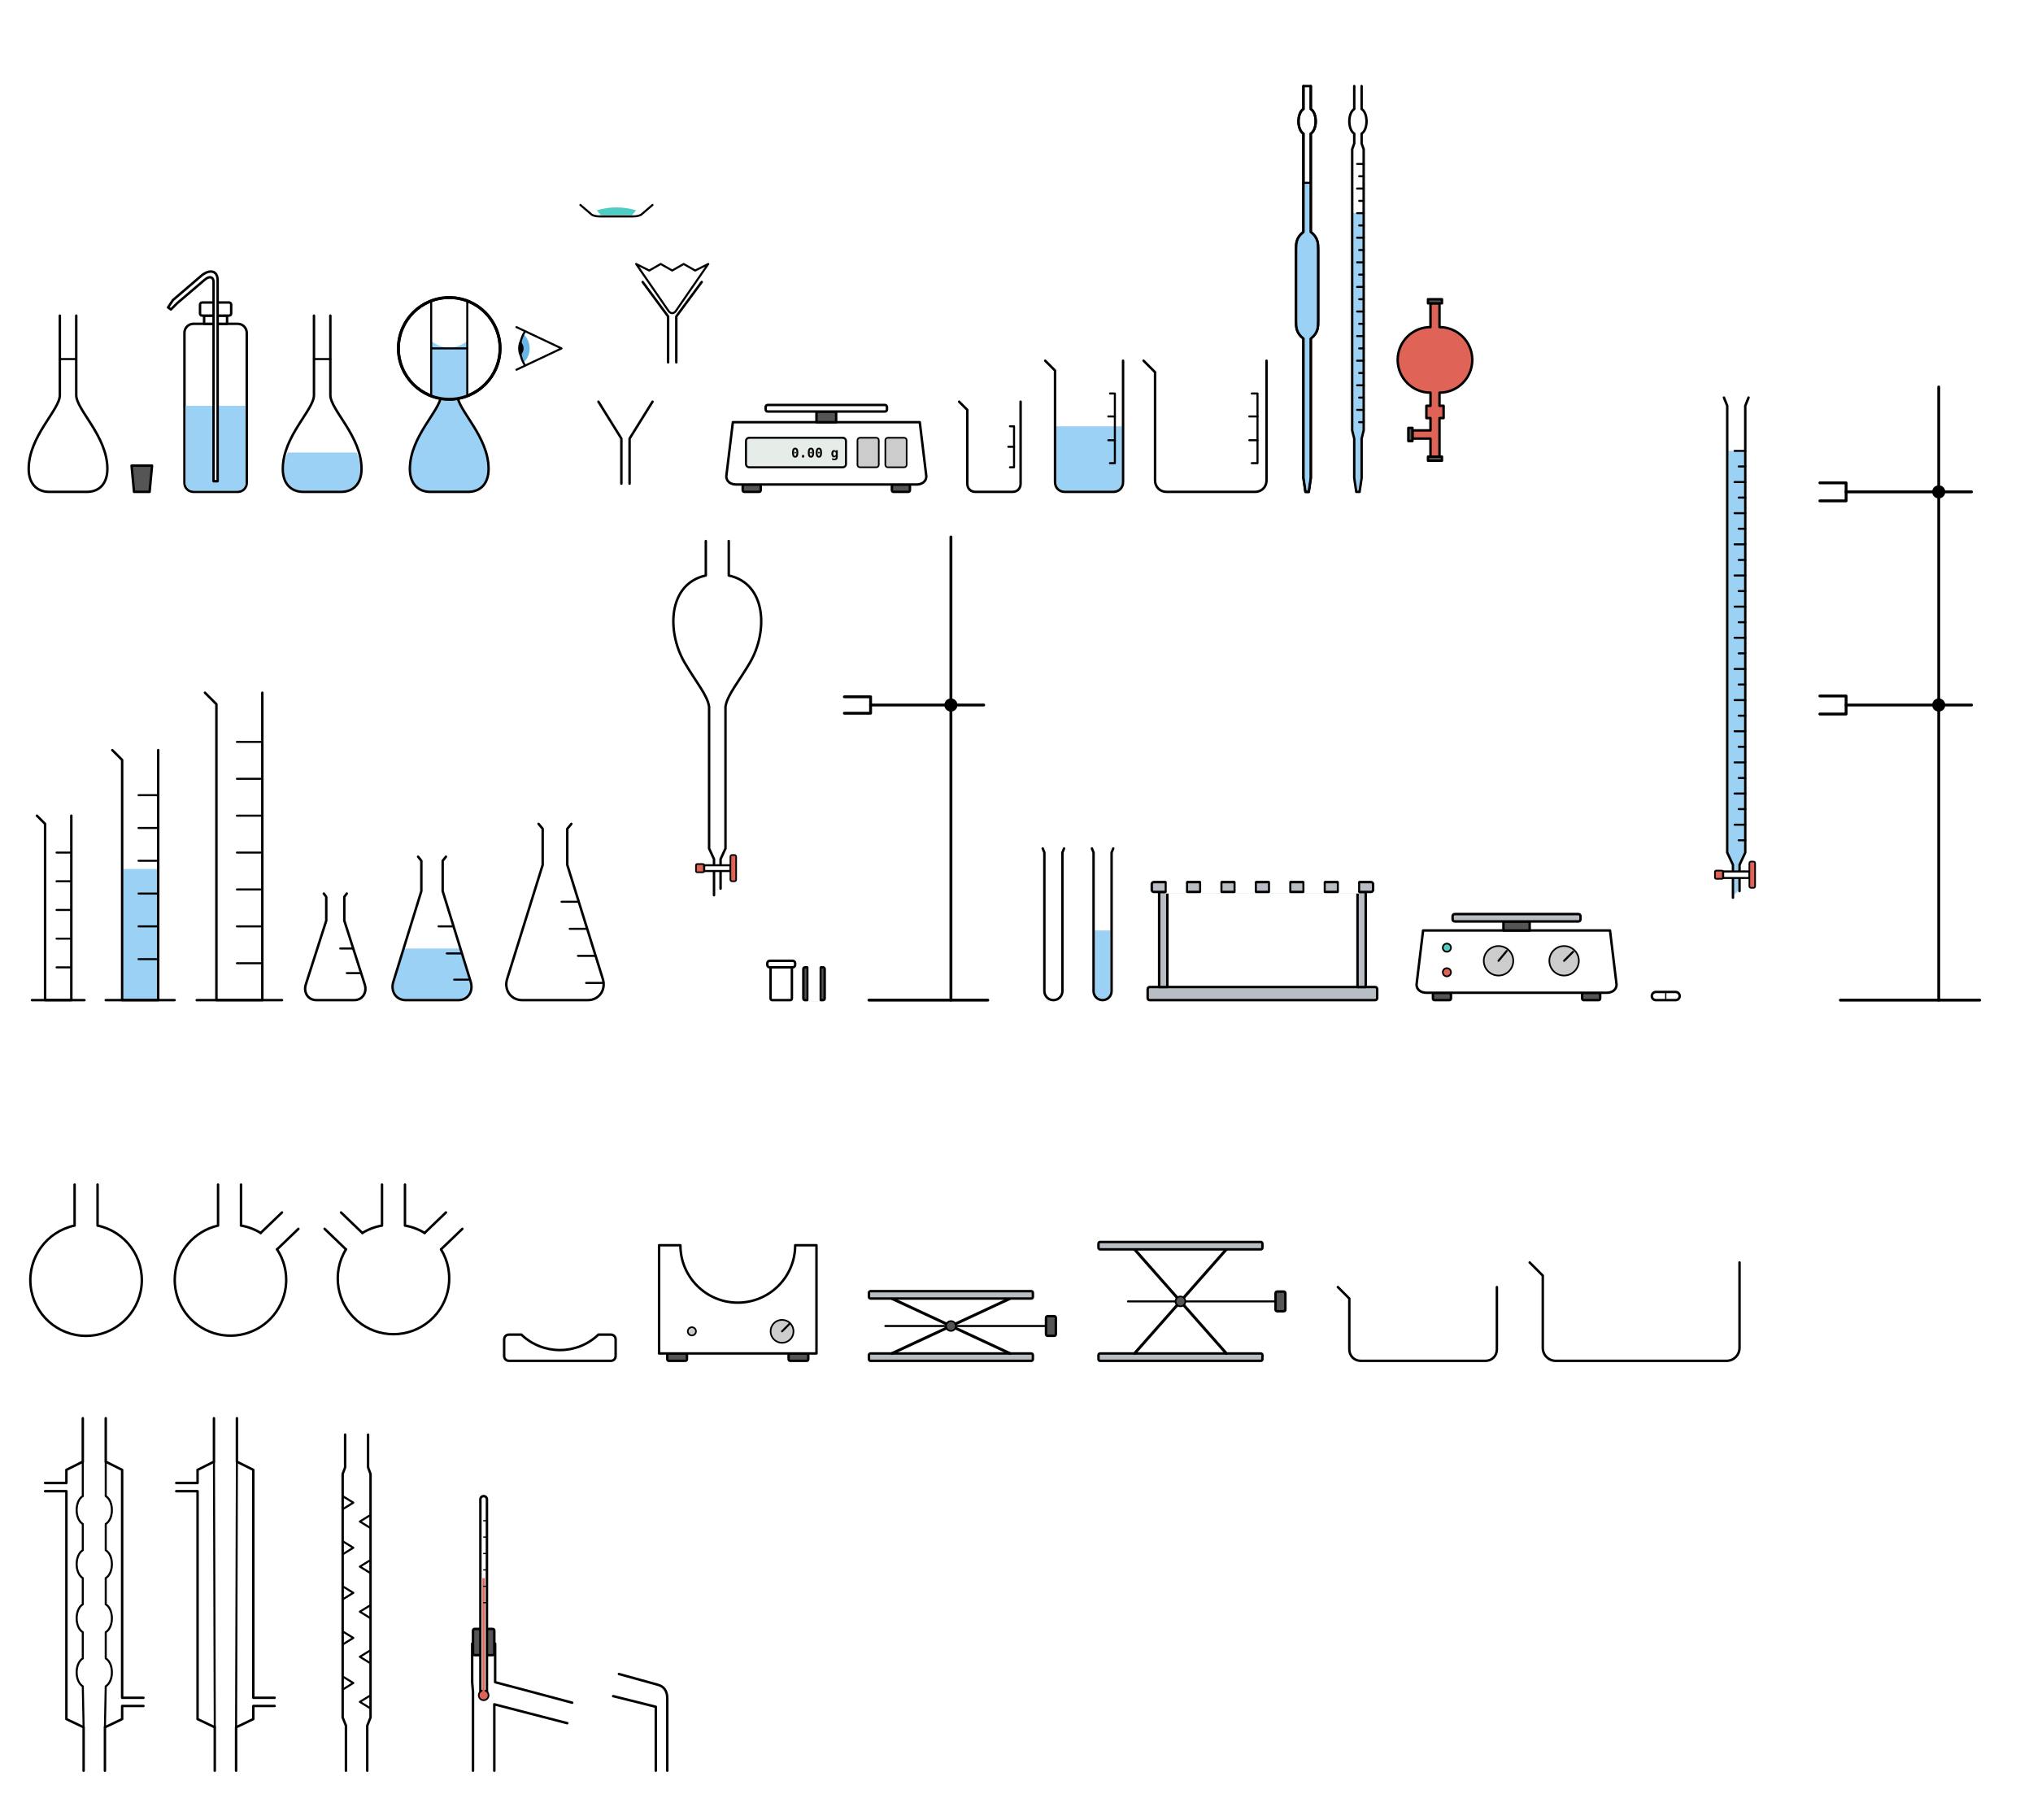
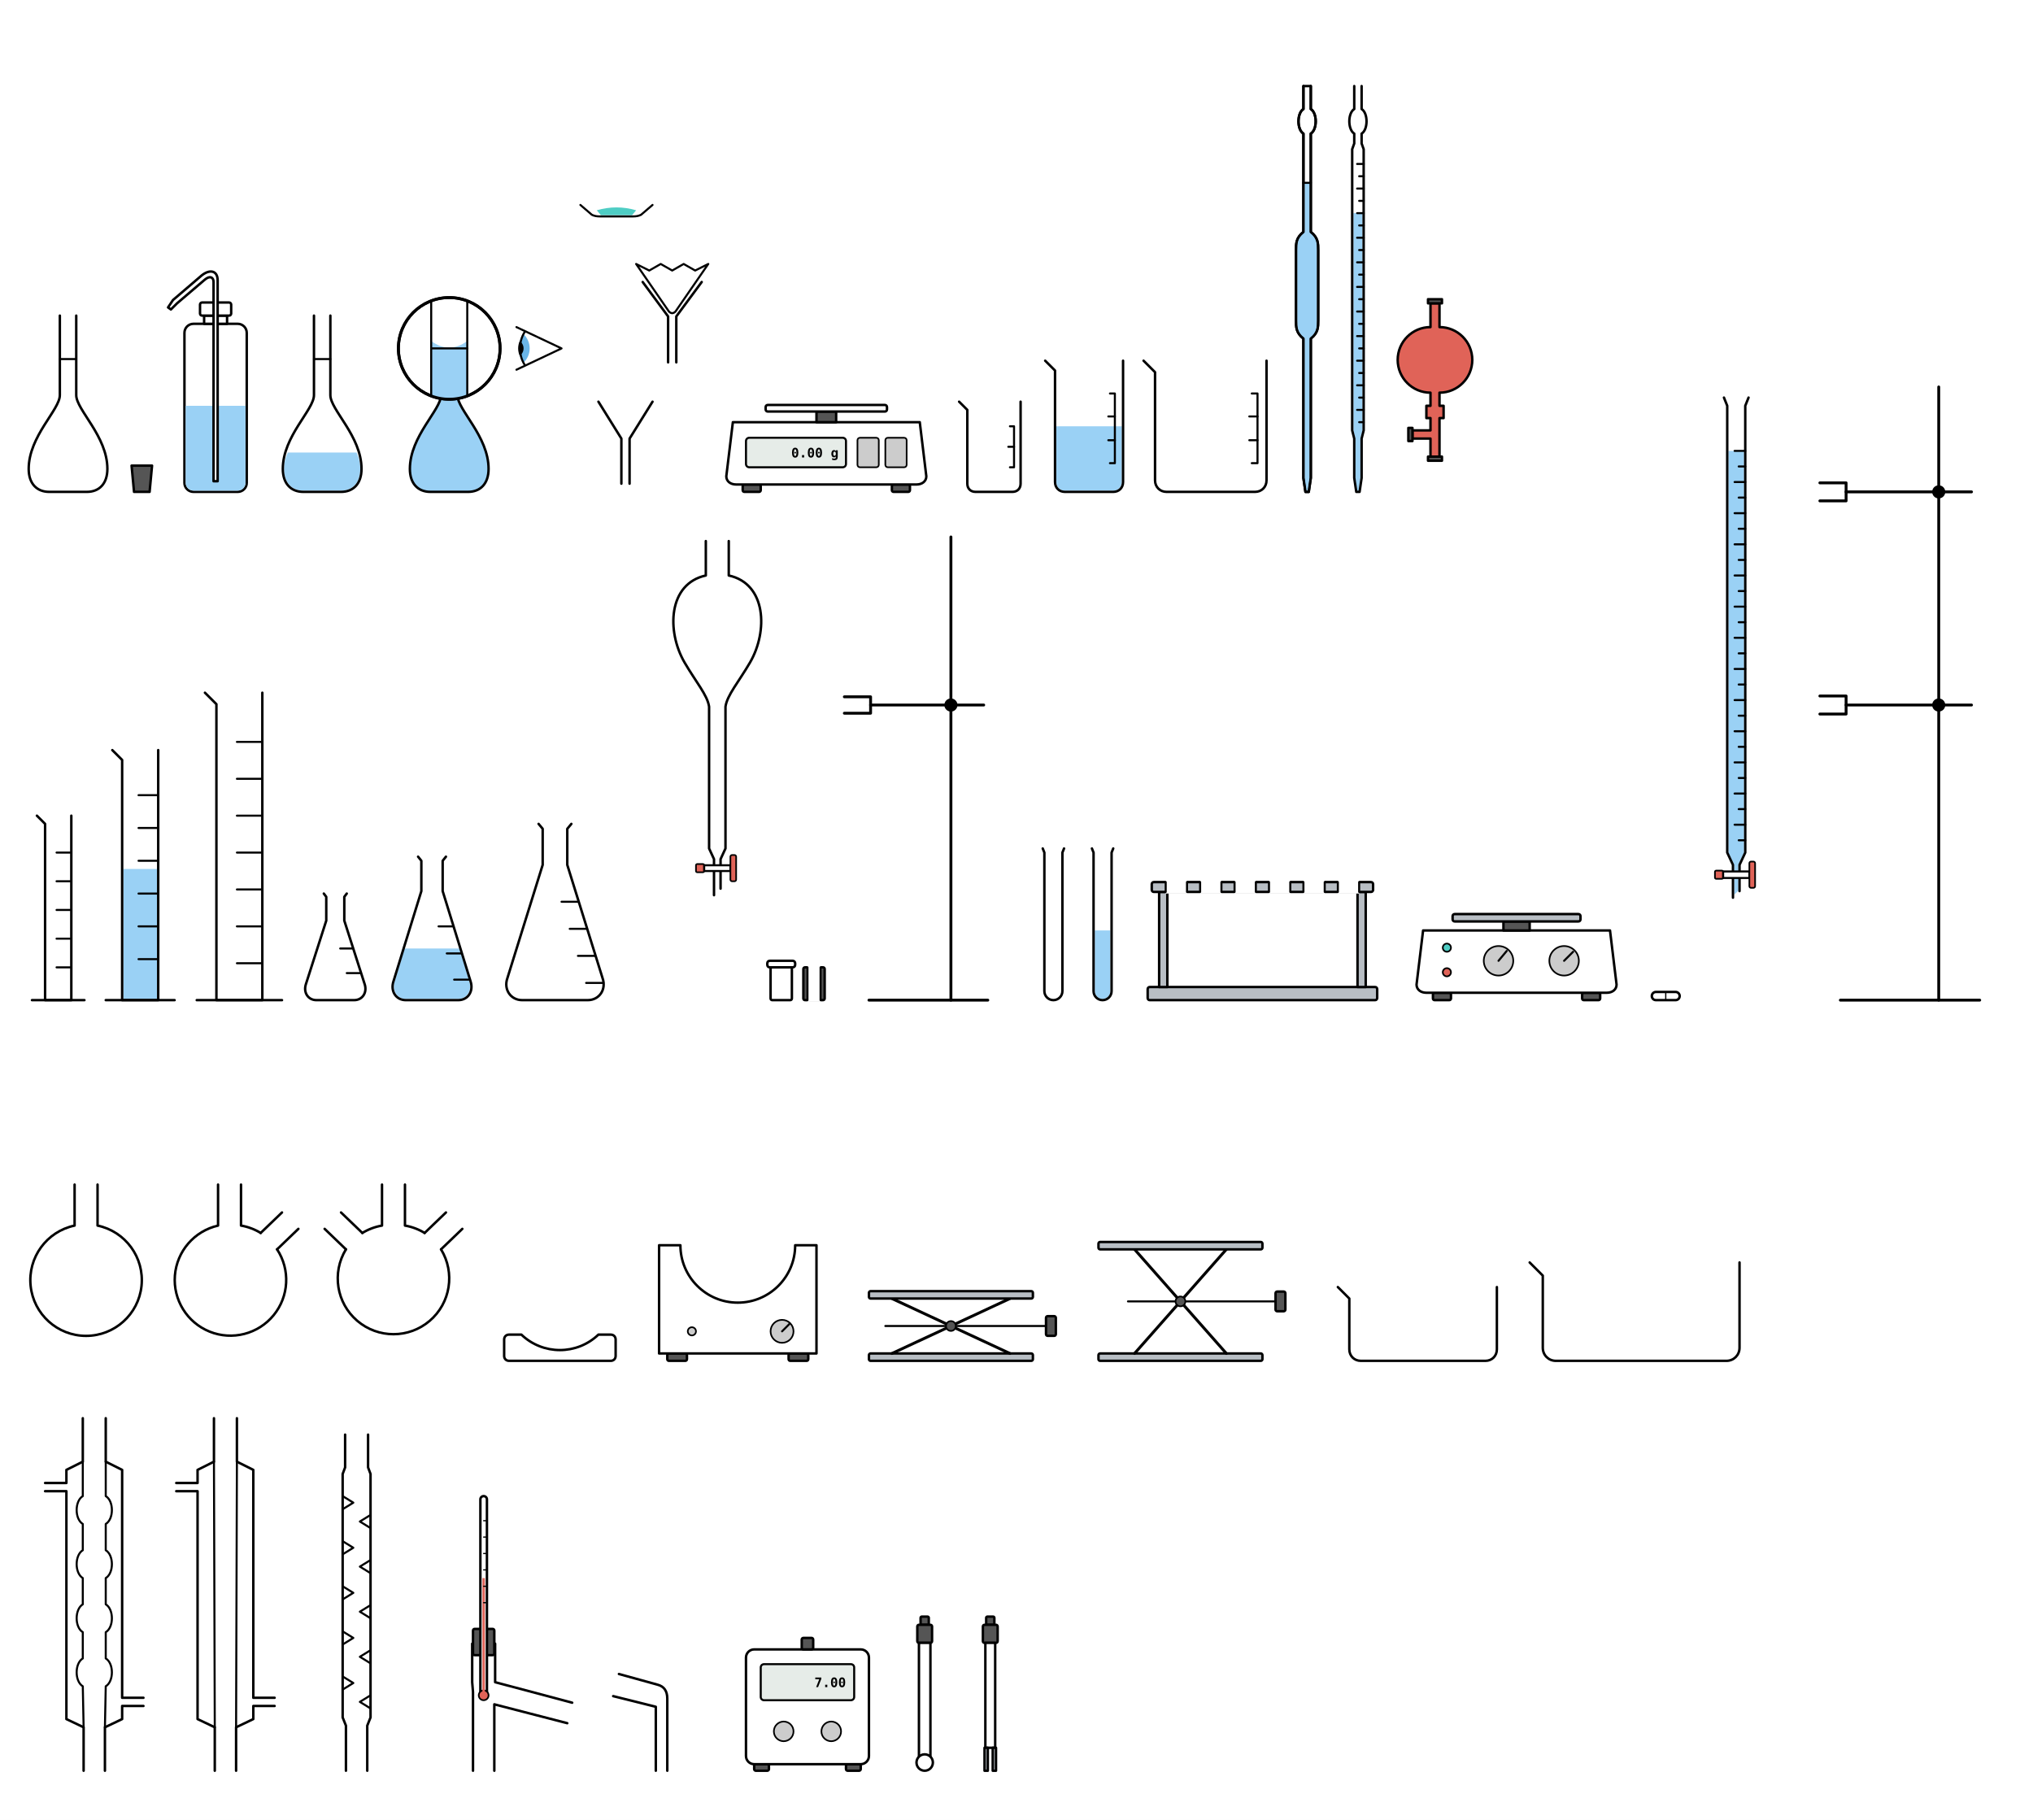
<svg xmlns="http://www.w3.org/2000/svg" viewBox="0 0 2480 2220" width="2480" height="2220">
  <style>
    .verre { fill: #ffffff; stroke: #000000; stroke-width: 3; stroke-linecap: round; stroke-linejoin: round; }
    .verre-fond { fill: #ffffff; stroke: none; }
    .liquide { fill: #9ad1f5; stroke: none; }
    .solide { fill: #4ecdc4; stroke: none; }
    .propipette { fill: #e06358; stroke: #000000; stroke-width: 3; stroke-linecap: round; stroke-linejoin: round; }
    .robinet-rouge { fill: #e06358; stroke: #000000; stroke-width: 2; stroke-linecap: round; stroke-linejoin: round; }
    .trait { fill: none; stroke: #000000; stroke-width: 2.5; stroke-linecap: round; stroke-linejoin: round; }
    .potence { fill: none; stroke: #000000; stroke-width: 3.5; stroke-linecap: round; stroke-linejoin: round; }
    .bouchon { fill: #555555; stroke: #000000; stroke-width: 3; stroke-linejoin: round; }
    .metal { fill: #b8bec4; stroke: #000000; stroke-width: 3; stroke-linecap: round; stroke-linejoin: round; }
    .ecran { fill: #e6ece8; stroke: #000000; stroke-width: 2.5; stroke-linejoin: round; }
    .bouton { fill: #cccccc; stroke: #000000; stroke-width: 2; stroke-linejoin: round; }
    .texte-ecran { font-family: monospace; font-size: 16px; font-weight: bold; fill: #000000; text-anchor: end; }
  </style>
  <rect x="0" y="0" width="2480" height="2220" fill="#ffffff" />
  <path class="verre-fond" d="M 73,385 L 73,482 C 73,500 35,532 35,572 C 35,590 45,600 60,600 L 106,600 C 121,600 131,590 131,572 C 131,532 93,500 93,482 L 93,385 Z" />
  <path class="verre" style="fill:none;" d="M 73,385 L 73,482 C 73,500 35,532 35,572 C 35,590 45,600 60,600 L 106,600 C 121,600 131,590 131,572 C 131,532 93,500 93,482 L 93,385" />
  <line class="trait" x1="73" y1="438" x2="93" y2="438" />
  <polygon class="bouchon" points="160.5,568 185.5,568 182.5,600 163.5,600" />
  <rect class="verre" x="225" y="395" width="76" height="205" rx="11" />
  <path class="liquide" d="M 226.5,495 L 299.5,495 L 299.5,589 C 299.5,594.5 295,598.5 289.5,598.5 L 236.5,598.5 C 231,598.5 226.5,594.5 226.5,589 Z" />
  <rect class="verre" x="249" y="385" width="28" height="10" />
  <rect class="verre" x="244" y="369" width="38" height="16" rx="2.5" />
  <path class="verre" d="M 265.5,587 L 265.5,342 C 265.5,330 256,328 246,336 L 211,366 L 205,375 L 208.5,377.5 L 216,370 L 250,341 C 256,336 260.5,338 260.5,344 L 260.5,587 Z" />
  <path class="verre-fond" d="M 383,385 L 383,482 C 383,500 345,532 345,572 C 345,590 355,600 370,600 L 416,600 C 431,600 441,590 441,572 C 441,532 403,500 403,482 L 403,385 Z" />
  <path class="liquide" d="M 351,552 L 435,552 C 438.5,560 439.5,566 439.5,572 C 439.5,589 430,598.5 416,598.5 L 370,598.5 C 356,598.5 346.5,589 346.5,572 C 346.5,566 347.5,560 351,552 Z" />
  <path class="verre" style="fill:none;" d="M 383,385 L 383,482 C 383,500 345,532 345,572 C 345,590 355,600 370,600 L 416,600 C 431,600 441,590 441,572 C 441,532 403,500 403,482 L 403,385" />
  <line class="trait" x1="383" y1="438" x2="403" y2="438" />
  <path class="liquide" d="M 538,482 C 538,500 500,532 500,572 C 500,590 510,600 525,600 L 571,600 C 586,600 596,590 596,572 C 596,532 558,500 558,482 Z" />
  <path class="verre" style="fill:none;" d="M 538,482 C 538,500 500,532 500,572 C 500,590 510,600 525,600 L 571,600 C 586,600 596,590 596,572 C 596,532 558,500 558,482" />
  <circle cx="548" cy="425" r="62" fill="#ffffff" stroke="#000000" stroke-width="3.5" />
  <path class="liquide" d="M 526,416 Q 548,432 570,416 L 570,482 A 62,62 0 0,1 526,482 Z" />
  <line class="trait" x1="526" y1="368" x2="526" y2="482" />
  <line class="trait" x1="570" y1="368" x2="570" y2="482" />
  <line class="trait" x1="526" y1="425" x2="570" y2="425" />
  <circle cx="548" cy="425" r="62" fill="none" stroke="#000000" stroke-width="3.5" />
  <path d="M 638,407 A 24,24 0 0,1 638,443 A 35,35 0 0,1 638,407 Z" fill="#6ab5e8" />
  <path d="M 634,416 A 11,11 0 0,1 634,434 A 22,22 0 0,1 634,416 Z" fill="#000000" />
  <path class="trait" d="M 640,405 A 38,38 0 0,0 640,445" />
  <path class="trait" d="M 630,399 L 685,425 L 630,451" />
  <path class="verre-fond" d="M 730,490 L 758,535 L 758,590 L 768,590 L 768,535 L 796,490 Z" />
  <path class="verre" style="fill:none;" d="M 730,490 L 758,535 L 758,590" />
  <path class="verre" style="fill:none;" d="M 796,490 L 768,535 L 768,590" />
  <path class="verre-fond" d="M 776,322 L 792,330 L 806,322 L 820,330 L 834,322 L 848,330 L 864,322 L 825,382 L 825,442 L 815,442 L 815,382 Z" />
  <path class="trait" d="M 776,322 L 792,330 L 806,322 L 820,330 L 834,322 L 848,330 L 864,322 L 824,380 Q 820,384 816,380 Z" />
  <path class="verre" style="fill:none;" d="M 784,344 L 815,386 L 815,442" />
  <path class="verre" style="fill:none;" d="M 856,344 L 825,386 L 825,442" />
  <path class="solide" d="M 728,256.5 Q 752,249.5 776,256.5 L 771,262.5 L 733,262.5 Z" />
  <path class="trait" d="M 708,250 L 722,262 C 725,263.5 728,264 732,264 L 772,264 C 776,264 779,263.5 782,262 L 796,250" />
  <rect class="bouchon" x="906" y="591" width="22" height="9" rx="2" />
  <rect class="bouchon" x="1088" y="591" width="22" height="9" rx="2" />
  <path class="verre" d="M 894,515 L 1122,515 L 1130,581 C 1130,587 1125,591 1118,591 L 898,591 C 891,591 886,587 886,581 Z" />
  <rect class="bouchon" x="996" y="502" width="24" height="13" />
  <rect class="verre" x="934" y="494" width="148" height="8" rx="2.5" />
  <rect class="ecran" x="910" y="534" width="122" height="36" rx="4" />
  <text class="texte-ecran" x="1023" y="558">0.00 g</text>
  <rect class="bouton" x="1046" y="534" width="26" height="36" rx="3" />
  <rect class="bouton" x="1080" y="534" width="26" height="36" rx="3" />
  <path class="verre-fond" d="M 1170,490 L 1180,500 L 1180,590 C 1180,596 1184,600 1190,600 L 1235,600 C 1241,600 1245,596 1245,590 L 1245,490 Z" />
  <path class="verre" style="fill:none;" d="M 1170,490 L 1180,500 L 1180,590 C 1180,596 1184,600 1190,600 L 1235,600 C 1241,600 1245,596 1245,590 L 1245,490" />
  <path class="trait" d="M 1232,520 L 1237,520 L 1237,570 L 1232,570" />
  <line class="trait" x1="1230" y1="545" x2="1237" y2="545" />
  <path class="verre-fond" d="M 1275,440 L 1287,452 L 1287,588 C 1287,595 1292,600 1299,600 L 1358,600 C 1365,600 1370,595 1370,588 L 1370,440 Z" />
  <path class="liquide" d="M 1288.5,520 L 1368.5,520 L 1368.5,588 C 1368.5,594 1364,598.5 1358,598.5 L 1299,598.5 C 1293,598.5 1288.5,594 1288.5,588 Z" />
  <path class="verre" style="fill:none;" d="M 1275,440 L 1287,452 L 1287,588 C 1287,595 1292,600 1299,600 L 1358,600 C 1365,600 1370,595 1370,588 L 1370,440" />
  <path class="trait" d="M 1354,480 L 1360,480 L 1360,565 L 1354,565" />
  <line class="trait" x1="1352" y1="508" x2="1360" y2="508" />
  <line class="trait" x1="1352" y1="537" x2="1360" y2="537" />
  <path class="verre-fond" d="M 1395,440 L 1409,454 L 1409,586 C 1409,594 1415,600 1423,600 L 1531,600 C 1539,600 1545,594 1545,586 L 1545,440 Z" />
  <path class="verre" style="fill:none;" d="M 1395,440 L 1409,454 L 1409,586 C 1409,594 1415,600 1423,600 L 1531,600 C 1539,600 1545,594 1545,586 L 1545,440" />
  <path class="trait" d="M 1527,480 L 1534,480 L 1534,565 L 1527,565" />
  <line class="trait" x1="1524" y1="508" x2="1534" y2="508" />
  <line class="trait" x1="1524" y1="537" x2="1534" y2="537" />
  <path class="verre" d="M 1590,105 L 1590,133 C 1582,138 1582,158 1590,163 L 1590,283 C 1581,290 1581,297 1581,305 L 1581,391 C 1581,399 1581,406 1590,413 L 1590,583 L 1592.5,600 L 1596.5,600 L 1599,583 L 1599,413 C 1608,406 1608,399 1608,391 L 1608,305 C 1608,297 1608,290 1599,283 L 1599,163 C 1607,158 1607,138 1599,133 L 1599,105 Z" />
  <path class="liquide" d="M 1591.5,223 L 1597.5,223 L 1597.5,283 C 1606.5,290 1606.5,297 1606.5,305 L 1606.5,391 C 1606.5,399 1606.5,406 1597.5,413 L 1597.5,583 L 1595.5,598.5 L 1593.5,598.5 L 1591.5,583 L 1591.5,413 C 1582.5,406 1582.5,399 1582.5,391 L 1582.5,305 C 1582.5,297 1582.5,290 1591.5,283 Z" />
  <path class="verre" style="fill:none;" d="M 1590,105 L 1590,133 C 1582,138 1582,158 1590,163 L 1590,283 C 1581,290 1581,297 1581,305 L 1581,391 C 1581,399 1581,406 1590,413 L 1590,583 L 1592.5,600 L 1596.5,600 L 1599,583 L 1599,413 C 1608,406 1608,399 1608,391 L 1608,305 C 1608,297 1608,290 1599,283 L 1599,163 C 1607,158 1607,138 1599,133 L 1599,105" />
  <line class="trait" x1="1590" y1="223" x2="1599" y2="223" />
  <path class="verre-fond" d="M 1652,105 L 1652,133 C 1644,138 1644,158 1652,163 L 1652,175 L 1649.5,182 L 1649.5,525 L 1652,535 L 1652,583 L 1654.5,600 L 1658.5,600 L 1661,583 L 1661,535 L 1663.5,525 L 1663.5,182 L 1661,175 L 1661,163 C 1669,158 1669,138 1661,133 L 1661,105 Z" />
  <path class="liquide" d="M 1651,260 L 1662,260 L 1662,525 L 1659.5,535 L 1659.5,583 L 1657.5,598.5 L 1655.5,598.5 L 1653.5,583 L 1653.5,535 L 1651,525 Z" />
  <path class="verre" style="fill:none;" d="M 1652,105 L 1652,133 C 1644,138 1644,158 1652,163 L 1652,175 L 1649.5,182 L 1649.5,525 L 1652,535 L 1652,583 L 1654.5,600 L 1658.5,600 L 1661,583 L 1661,535 L 1663.5,525 L 1663.5,182 L 1661,175 L 1661,163 C 1669,158 1669,138 1661,133 L 1661,105" />
  <line class="trait" x1="1655.5" y1="200" x2="1663.5" y2="200" />
  <line class="trait" x1="1658" y1="215" x2="1663.5" y2="215" />
  <line class="trait" x1="1655.5" y1="230" x2="1663.5" y2="230" />
  <line class="trait" x1="1658" y1="245" x2="1663.5" y2="245" />
  <line class="trait" x1="1655.5" y1="260" x2="1663.5" y2="260" />
  <line class="trait" x1="1658" y1="275" x2="1663.5" y2="275" />
  <line class="trait" x1="1655.5" y1="290" x2="1663.5" y2="290" />
  <line class="trait" x1="1658" y1="305" x2="1663.5" y2="305" />
  <line class="trait" x1="1655.5" y1="320" x2="1663.5" y2="320" />
  <line class="trait" x1="1658" y1="335" x2="1663.5" y2="335" />
  <line class="trait" x1="1655.5" y1="350" x2="1663.5" y2="350" />
  <line class="trait" x1="1658" y1="365" x2="1663.5" y2="365" />
  <line class="trait" x1="1655.5" y1="380" x2="1663.5" y2="380" />
  <line class="trait" x1="1658" y1="395" x2="1663.5" y2="395" />
  <line class="trait" x1="1655.5" y1="410" x2="1663.5" y2="410" />
  <line class="trait" x1="1658" y1="425" x2="1663.5" y2="425" />
  <line class="trait" x1="1655.5" y1="440" x2="1663.5" y2="440" />
  <line class="trait" x1="1658" y1="455" x2="1663.5" y2="455" />
  <line class="trait" x1="1655.5" y1="470" x2="1663.5" y2="470" />
  <line class="trait" x1="1658" y1="485" x2="1663.5" y2="485" />
  <line class="trait" x1="1655.5" y1="500" x2="1663.5" y2="500" />
  <line class="trait" x1="1658" y1="515" x2="1663.5" y2="515" />
  <path class="propipette" d="M 1745,370 L 1745,399 A 40,40 0 1,0 1745,479 L 1745,495 L 1740,495 L 1740,510 L 1745,510 L 1745,525 L 1723,525 L 1723,535 L 1745,535 L 1745,557 L 1756,557 L 1756,510 L 1761,510 L 1761,495 L 1756,495 L 1756,479 A 40,40 0 1,0 1756,399 L 1756,370 Z" />
  <rect class="bouchon" x="1742" y="365" width="17" height="5" />
  <rect class="bouchon" x="1718" y="522" width="5" height="16" />
  <rect class="bouchon" x="1742" y="557" width="17" height="5" />
  <path class="verre-fond" d="M 45,995 L 55,1005 L 55,1220 L 87,1220 L 87,995 Z" />
  <path class="verre" style="fill:none;" d="M 45,995 L 55,1005 L 55,1220 L 87,1220 L 87,995" />
  <line class="verre" x1="39" y1="1220" x2="103" y2="1220" />
  <line class="trait" x1="69" y1="1040" x2="87" y2="1040" />
  <line class="trait" x1="69" y1="1075" x2="87" y2="1075" />
  <line class="trait" x1="69" y1="1110" x2="87" y2="1110" />
  <line class="trait" x1="69" y1="1145" x2="87" y2="1145" />
  <line class="trait" x1="69" y1="1180" x2="87" y2="1180" />
  <path class="verre-fond" d="M 137,915 L 149,927 L 149,1220 L 193,1220 L 193,915 Z" />
  <path class="liquide" d="M 150.5,1060 L 191.5,1060 L 191.5,1218.5 L 150.5,1218.5 Z" />
  <path class="verre" style="fill:none;" d="M 137,915 L 149,927 L 149,1220 L 193,1220 L 193,915" />
  <line class="verre" x1="129" y1="1220" x2="213" y2="1220" />
  <line class="trait" x1="169" y1="970" x2="193" y2="970" />
  <line class="trait" x1="169" y1="1010" x2="193" y2="1010" />
  <line class="trait" x1="169" y1="1050" x2="193" y2="1050" />
  <line class="trait" x1="169" y1="1090" x2="193" y2="1090" />
  <line class="trait" x1="169" y1="1130" x2="193" y2="1130" />
  <line class="trait" x1="169" y1="1170" x2="193" y2="1170" />
  <path class="verre-fond" d="M 250,845 L 264,859 L 264,1220 L 320,1220 L 320,845 Z" />
  <path class="verre" style="fill:none;" d="M 250,845 L 264,859 L 264,1220 L 320,1220 L 320,845" />
  <line class="verre" x1="240" y1="1220" x2="344" y2="1220" />
  <line class="trait" x1="289" y1="905" x2="320" y2="905" />
  <line class="trait" x1="289" y1="950" x2="320" y2="950" />
  <line class="trait" x1="289" y1="995" x2="320" y2="995" />
  <line class="trait" x1="289" y1="1040" x2="320" y2="1040" />
  <line class="trait" x1="289" y1="1085" x2="320" y2="1085" />
  <line class="trait" x1="289" y1="1130" x2="320" y2="1130" />
  <line class="trait" x1="289" y1="1175" x2="320" y2="1175" />
  <path class="verre-fond" d="M 395,1090 L 398,1094 L 398,1123 L 373,1201 C 370,1211 376,1220 386,1220 L 432,1220 C 442,1220 448,1211 445,1201 L 420,1123 L 420,1094 L 423,1090 Z" />
  <path class="verre" style="fill:none;" d="M 395,1090 L 398,1094 L 398,1123 L 373,1201 C 370,1211 376,1220 386,1220 L 432,1220 C 442,1220 448,1211 445,1201 L 420,1123 L 420,1094 L 423,1090" />
  <line class="trait" x1="415" y1="1157" x2="430" y2="1157" />
  <line class="trait" x1="423" y1="1187" x2="440" y2="1187" />
  <path class="verre-fond" d="M 510,1045 L 514,1050 L 514,1087 L 480,1197 C 476,1209 483,1220 495,1220 L 559,1220 C 571,1220 578,1209 574,1197 L 540,1087 L 540,1050 L 544,1045 Z" />
  <path class="liquide" d="M 493.5,1157 L 560.5,1157 L 572.5,1197 C 576,1208 570,1218.5 559,1218.5 L 495,1218.5 C 484,1218.5 478,1208 481.5,1197 Z" />
  <path class="verre" style="fill:none;" d="M 510,1045 L 514,1050 L 514,1087 L 480,1197 C 476,1209 483,1220 495,1220 L 559,1220 C 571,1220 578,1209 574,1197 L 540,1087 L 540,1050 L 544,1045" />
  <line class="trait" x1="535" y1="1130" x2="552" y2="1130" />
  <line class="trait" x1="545" y1="1163" x2="563" y2="1163" />
  <line class="trait" x1="554" y1="1195" x2="572" y2="1195" />
  <path class="verre-fond" d="M 657,1005 L 662,1011 L 662,1055 L 619,1193 C 614,1207 623,1220 637,1220 L 717,1220 C 731,1220 740,1207 735,1193 L 692,1055 L 692,1011 L 697,1005 Z" />
  <path class="verre" style="fill:none;" d="M 657,1005 L 662,1011 L 662,1055 L 619,1193 C 614,1207 623,1220 637,1220 L 717,1220 C 731,1220 740,1207 735,1193 L 692,1055 L 692,1011 L 697,1005" />
  <line class="trait" x1="685" y1="1100" x2="705" y2="1100" />
  <line class="trait" x1="695" y1="1133" x2="716" y2="1133" />
  <line class="trait" x1="705" y1="1166" x2="726" y2="1166" />
  <line class="trait" x1="715" y1="1199" x2="736" y2="1199" />
  <path class="verre-fond" d="M 861,660 L 861,702 C 815,712 813,770 835,808 C 849,832 863,848 865,862 L 865,1035 L 871,1048 L 871,1092 L 879,1084 L 879,1048 L 885,1035 L 885,862 C 887,848 901,832 915,808 C 937,770 935,712 889,702 L 889,660 Z" />
  <path class="verre" style="fill:none;" d="M 861,660 L 861,702 C 815,712 813,770 835,808 C 849,832 863,848 865,862 L 865,1035 L 871,1048 L 871,1092" />
  <path class="verre" style="fill:none;" d="M 889,660 L 889,702 C 935,712 937,770 915,808 C 901,832 887,848 885,862 L 885,1035 L 879,1048 L 879,1084" />
  <rect class="robinet-rouge" x="849" y="1054" width="10" height="10" rx="1.5" />
  <rect class="verre" style="stroke-width: 2.5;" x="859" y="1055.5" width="32" height="7" />
  <rect class="robinet-rouge" x="891" y="1043" width="7" height="32" rx="2" />
  <rect class="verre" x="936" y="1172" width="34" height="8" rx="3" />
  <rect class="verre" x="940" y="1180" width="26" height="40" rx="2" />
  <rect class="bouchon" x="980" y="1180" width="26" height="40" rx="2" />
  <rect class="verre-fond" x="985" y="1178" width="16" height="44" />
  <line class="trait" x1="985" y1="1180" x2="985" y2="1220" />
  <line class="trait" x1="1001" y1="1180" x2="1001" y2="1220" />
  <line class="potence" x1="1060" y1="1220" x2="1205" y2="1220" />
  <line class="potence" x1="1160" y1="655" x2="1160" y2="1220" />
  <line class="potence" x1="1062" y1="860" x2="1200" y2="860" />
  <circle cx="1160" cy="860" r="8" fill="#000000" />
  <path class="potence" d="M 1030,850 L 1062,850 L 1062,870 L 1030,870" />
  <path class="verre-fond" d="M 1272,1035 L 1274,1040 L 1274,1209 A 11,11 0 0,0 1296,1209 L 1296,1040 L 1298,1035 Z" />
  <path class="verre" style="fill:none;" d="M 1272,1035 L 1274,1040 L 1274,1209 A 11,11 0 0,0 1296,1209 L 1296,1040 L 1298,1035" />
  <path class="verre-fond" d="M 1332,1035 L 1334,1040 L 1334,1209 A 11,11 0 0,0 1356,1209 L 1356,1040 L 1358,1035 Z" />
  <path class="liquide" d="M 1335.5,1135 L 1354.5,1135 L 1354.5,1209 A 9.5,9.5 0 0,1 1335.5,1209 Z" />
  <path class="verre" style="fill:none;" d="M 1332,1035 L 1334,1040 L 1334,1209 A 11,11 0 0,0 1356,1209 L 1356,1040 L 1358,1035" />
  <rect class="metal" x="1400" y="1204" width="280" height="16" rx="2.5" />
  <rect class="metal" x="1414" y="1088" width="10" height="116" />
  <rect class="metal" x="1656" y="1088" width="10" height="116" />
  <rect class="metal" x="1405" y="1076" width="270" height="12" rx="2.5" />
  <rect class="verre-fond" x="1422" y="1074" width="26" height="16" />
  <rect class="verre-fond" x="1464" y="1074" width="26" height="16" />
  <rect class="verre-fond" x="1506" y="1074" width="26" height="16" />
  <rect class="verre-fond" x="1548" y="1074" width="26" height="16" />
  <rect class="verre-fond" x="1590" y="1074" width="26" height="16" />
  <rect class="verre-fond" x="1632" y="1074" width="26" height="16" />
  <line class="trait" x1="1422" y1="1076" x2="1422" y2="1088" />
  <line class="trait" x1="1448" y1="1076" x2="1448" y2="1088" />
  <line class="trait" x1="1464" y1="1076" x2="1464" y2="1088" />
  <line class="trait" x1="1490" y1="1076" x2="1490" y2="1088" />
  <line class="trait" x1="1506" y1="1076" x2="1506" y2="1088" />
  <line class="trait" x1="1532" y1="1076" x2="1532" y2="1088" />
  <line class="trait" x1="1548" y1="1076" x2="1548" y2="1088" />
  <line class="trait" x1="1574" y1="1076" x2="1574" y2="1088" />
  <line class="trait" x1="1590" y1="1076" x2="1590" y2="1088" />
  <line class="trait" x1="1616" y1="1076" x2="1616" y2="1088" />
  <line class="trait" x1="1632" y1="1076" x2="1632" y2="1088" />
  <line class="trait" x1="1658" y1="1076" x2="1658" y2="1088" />
  <rect class="bouchon" x="1748" y="1211" width="22" height="9" rx="2" />
  <rect class="bouchon" x="1930" y="1211" width="22" height="9" rx="2" />
  <path class="verre" d="M 1736,1135 L 1964,1135 L 1972,1201 C 1972,1207 1967,1211 1960,1211 L 1740,1211 C 1733,1211 1728,1207 1728,1201 Z" />
  <rect class="bouchon" x="1834" y="1124" width="32" height="11" />
  <rect class="metal" x="1772" y="1115" width="156" height="9" rx="2.5" />
  <circle cx="1765" cy="1156" r="5" fill="#4ecdc4" stroke="#000000" stroke-width="2" />
  <circle cx="1765" cy="1186" r="5" fill="#e06358" stroke="#000000" stroke-width="2" />
  <circle class="bouton" cx="1828" cy="1172" r="18" />
  <line class="trait" x1="1828" y1="1172" x2="1838" y2="1160" />
  <circle class="bouton" cx="1908" cy="1172" r="18" />
  <line class="trait" x1="1908" y1="1172" x2="1919" y2="1161" />
  <rect class="verre" x="2015" y="1210" width="34" height="10" rx="5" />
  <line class="trait" style="stroke-width: 1.5;" x1="2032" y1="1210" x2="2032" y2="1220" />
  <path class="verre-fond" d="M 2103,485 L 2107,495 L 2107,1040 L 2114,1055 L 2114,1095 L 2122,1087 L 2122,1055 L 2129,1040 L 2129,495 L 2133,485 Z" />
  <path class="liquide" d="M 2108.5,550 L 2127.5,550 L 2127.5,1040 L 2120.5,1055 L 2120.5,1086.5 L 2115.5,1091.5 L 2115.5,1055 L 2108.5,1040 Z" />
  <path class="verre" style="fill:none;" d="M 2103,485 L 2107,495 L 2107,1040 L 2114,1055 L 2114,1095" />
  <path class="verre" style="fill:none;" d="M 2133,485 L 2129,495 L 2129,1040 L 2122,1055 L 2122,1087" />
  <line class="trait" x1="2116" y1="550" x2="2129" y2="550" />
  <line class="trait" x1="2121" y1="569" x2="2129" y2="569" />
  <line class="trait" x1="2116" y1="588" x2="2129" y2="588" />
  <line class="trait" x1="2121" y1="607" x2="2129" y2="607" />
  <line class="trait" x1="2116" y1="626" x2="2129" y2="626" />
  <line class="trait" x1="2121" y1="645" x2="2129" y2="645" />
  <line class="trait" x1="2116" y1="664" x2="2129" y2="664" />
  <line class="trait" x1="2121" y1="683" x2="2129" y2="683" />
  <line class="trait" x1="2116" y1="702" x2="2129" y2="702" />
  <line class="trait" x1="2121" y1="721" x2="2129" y2="721" />
  <line class="trait" x1="2116" y1="740" x2="2129" y2="740" />
  <line class="trait" x1="2121" y1="759" x2="2129" y2="759" />
  <line class="trait" x1="2116" y1="778" x2="2129" y2="778" />
  <line class="trait" x1="2121" y1="797" x2="2129" y2="797" />
  <line class="trait" x1="2116" y1="816" x2="2129" y2="816" />
  <line class="trait" x1="2121" y1="835" x2="2129" y2="835" />
  <line class="trait" x1="2116" y1="854" x2="2129" y2="854" />
  <line class="trait" x1="2121" y1="873" x2="2129" y2="873" />
  <line class="trait" x1="2116" y1="892" x2="2129" y2="892" />
  <line class="trait" x1="2121" y1="911" x2="2129" y2="911" />
  <line class="trait" x1="2116" y1="930" x2="2129" y2="930" />
  <line class="trait" x1="2121" y1="949" x2="2129" y2="949" />
  <line class="trait" x1="2116" y1="968" x2="2129" y2="968" />
  <line class="trait" x1="2121" y1="987" x2="2129" y2="987" />
  <line class="trait" x1="2116" y1="1006" x2="2129" y2="1006" />
  <line class="trait" x1="2121" y1="1025" x2="2129" y2="1025" />
  <rect class="robinet-rouge" x="2092" y="1062" width="10" height="10" rx="1.5" />
  <rect class="verre" style="stroke-width: 2.5;" x="2102" y="1063" width="32" height="8" />
  <rect class="robinet-rouge" x="2134" y="1051" width="7" height="32" rx="2" />
  <line class="potence" x1="2245" y1="1220" x2="2415" y2="1220" />
  <line class="potence" x1="2365" y1="472" x2="2365" y2="1220" />
  <line class="potence" x1="2252" y1="600" x2="2405" y2="600" />
  <circle cx="2365" cy="600" r="8" fill="#000000" />
  <path class="potence" d="M 2220,589 L 2252,589 L 2252,611 L 2220,611" />
  <line class="potence" x1="2252" y1="860" x2="2405" y2="860" />
  <circle cx="2365" cy="860" r="8" fill="#000000" />
  <path class="potence" d="M 2220,849 L 2252,849 L 2252,871 L 2220,871" />
  <path class="verre-fond" d="M 91,1445 L 91,1495 A 68,68 0 1,0 119,1495 L 119,1445 Z" />
  <path class="verre" style="fill:none;" d="M 91,1445 L 91,1495 A 68,68 0 1,0 119,1495 L 119,1445" />
  <path class="verre-fond" d="M 266,1445 L 266,1495 A 68,68 0 1,0 294,1495 L 294,1445 Z" />
  <polygon class="verre-fond" points="344,1479 364,1499 338,1524 318,1504" />
  <line class="verre" x1="344" y1="1479" x2="318" y2="1504" />
  <line class="verre" x1="364" y1="1499" x2="338" y2="1524" />
  <path class="verre" style="fill:none;" d="M 266,1445 L 266,1495 A 68,68 0 1,0 338,1524" />
  <path class="verre" style="fill:none;" d="M 318,1504 A 68,68 0 0,0 294,1495 L 294,1445" />
  <path class="verre-fond" d="M 466,1445 L 466,1495 A 68,68 0 1,0 494,1495 L 494,1445 Z" />
  <polygon class="verre-fond" points="416,1479 396,1499 422,1524 442,1504" />
  <line class="verre" x1="416" y1="1479" x2="442" y2="1504" />
  <line class="verre" x1="396" y1="1499" x2="422" y2="1524" />
  <polygon class="verre-fond" points="544,1479 564,1499 538,1524 518,1504" />
  <line class="verre" x1="544" y1="1479" x2="518" y2="1504" />
  <line class="verre" x1="564" y1="1499" x2="538" y2="1524" />
  <path class="verre" style="fill:none;" d="M 422,1524 A 68,68 0 1,0 538,1524" />
  <path class="verre" style="fill:none;" d="M 466,1445 L 466,1495 A 68,68 0 0,0 442,1504" />
  <path class="verre" style="fill:none;" d="M 518,1504 A 68,68 0 0,0 494,1495 L 494,1445" />
  <path class="verre" d="M 615,1634 C 615,1630.5 617.5,1628 621,1628 L 636,1628 A 68,68 0 0,0 730,1628 L 745,1628 C 748.5,1628 751,1630.5 751,1634 L 751,1654 C 751,1657.5 748.5,1660 745,1660 L 621,1660 C 617.5,1660 615,1657.5 615,1654 Z" />
  <rect class="bouchon" x="814" y="1651" width="24" height="9" rx="2" />
  <rect class="bouchon" x="962" y="1651" width="24" height="9" rx="2" />
  <path class="verre" d="M 804,1519 L 830,1519 A 70,70 0 0,0 970,1519 L 996,1519 L 996,1651 L 804,1651 Z" />
  <circle cx="844" cy="1624" r="5" fill="#cccccc" stroke="#000000" stroke-width="2" />
  <circle class="bouton" cx="954" cy="1624" r="14" />
  <line class="trait" x1="954" y1="1624" x2="963" y2="1615" />
  <rect class="metal" x="1060" y="1651" width="200" height="9" rx="2" />
  <line class="potence" x1="1088" y1="1584" x2="1232" y2="1651" />
  <line class="potence" x1="1232" y1="1584" x2="1088" y2="1651" />
  <line class="trait" x1="1080" y1="1617.5" x2="1276" y2="1617.5" />
  <circle cx="1160" cy="1617.5" r="6" fill="#555555" stroke="#000000" stroke-width="2" />
  <rect class="bouchon" x="1276" y="1605.5" width="12" height="24" rx="2" />
  <rect class="metal" x="1060" y="1575" width="200" height="9" rx="2" />
  <rect class="metal" x="1340" y="1651" width="200" height="9" rx="2" />
  <line class="potence" x1="1384" y1="1524" x2="1496" y2="1651" />
  <line class="potence" x1="1496" y1="1524" x2="1384" y2="1651" />
  <line class="trait" x1="1376" y1="1587.5" x2="1556" y2="1587.5" />
  <circle cx="1440" cy="1587.5" r="6" fill="#555555" stroke="#000000" stroke-width="2" />
  <rect class="bouchon" x="1556" y="1575.5" width="12" height="24" rx="2" />
  <rect class="metal" x="1340" y="1515" width="200" height="9" rx="2" />
  <path class="verre-fond" d="M 1632,1570 L 1646,1584 L 1646,1646 C 1646,1654 1652,1660 1660,1660 L 1812,1660 C 1820,1660 1826,1654 1826,1646 L 1826,1570 Z" />
  <path class="verre" style="fill:none;" d="M 1632,1570 L 1646,1584 L 1646,1646 C 1646,1654 1652,1660 1660,1660 L 1812,1660 C 1820,1660 1826,1654 1826,1646 L 1826,1570" />
  <path class="verre-fond" d="M 1866,1540 L 1882,1556 L 1882,1644 C 1882,1653 1889,1660 1898,1660 L 2106,1660 C 2115,1660 2122,1653 2122,1644 L 2122,1540 Z" />
  <path class="verre" style="fill:none;" d="M 1866,1540 L 1882,1556 L 1882,1644 C 1882,1653 1889,1660 1898,1660 L 2106,1660 C 2115,1660 2122,1653 2122,1644 L 2122,1540" />
  <path class="verre-fond" d="M 101,1730 L 129,1730 L 129,1783 L 149,1793 L 149,2097 L 128,2107 L 128,2160 L 102,2160 L 102,2107 L 81,2097 L 81,1793 L 101,1783 Z" />
  <path class="verre" style="fill:none;" d="M 101,1730 L 101,1783 L 81,1793 L 81,1809 L 55,1809" />
  <path class="verre" style="fill:none;" d="M 55,1819 L 81,1819 L 81,2097 L 102,2107 L 102,2160" />
  <path class="verre" style="fill:none;" d="M 129,1730 L 129,1783 L 149,1793 L 149,2071 L 175,2071" />
  <path class="verre" style="fill:none;" d="M 175,2081 L 149,2081 L 149,2097 L 128,2107 L 128,2160" />
  <path class="trait" d="M 101,1783 L 101,1825 C 91,1831 91,1853 101,1859 L 101,1891 C 91,1897 91,1919 101,1925 L 101,1957 C 91,1963 91,1985 101,1991 L 101,2023 C 91,2029 91,2051 101,2057 L 102,2107" />
  <path class="trait" d="M 129,1783 L 129,1825 C 139,1831 139,1853 129,1859 L 129,1891 C 139,1897 139,1919 129,1925 L 129,1957 C 139,1963 139,1985 129,1991 L 129,2023 C 139,2029 139,2051 129,2057 L 128,2107" />
  <path class="verre-fond" d="M 261,1730 L 289,1730 L 289,1783 L 309,1793 L 309,2097 L 288,2107 L 288,2160 L 262,2160 L 262,2107 L 241,2097 L 241,1793 L 261,1783 Z" />
  <path class="verre" style="fill:none;" d="M 261,1730 L 261,1783 L 241,1793 L 241,1809 L 215,1809" />
  <path class="verre" style="fill:none;" d="M 215,1819 L 241,1819 L 241,2097 L 262,2107 L 262,2160" />
  <path class="verre" style="fill:none;" d="M 289,1730 L 289,1783 L 309,1793 L 309,2071 L 335,2071" />
  <path class="verre" style="fill:none;" d="M 335,2081 L 309,2081 L 309,2097 L 288,2107 L 288,2160" />
  <line class="trait" x1="261" y1="1783" x2="262" y2="2107" />
  <line class="trait" x1="289" y1="1783" x2="288" y2="2107" />
  <path class="verre-fond" d="M 421,1750 L 449,1750 L 449,1790 L 452,1798 L 452,2095 L 448,2105 L 448,2160 L 422,2160 L 422,2105 L 418,2095 L 418,1798 L 421,1790 Z" />
  <path class="verre" style="fill:none;" d="M 421,1750 L 421,1790 L 418,1798 L 418,2095 L 422,2105 L 422,2160" />
  <path class="verre" style="fill:none;" d="M 449,1750 L 449,1790 L 452,1798 L 452,2095 L 448,2105 L 448,2160" />
  <polyline class="trait" points="418,1825 431,1833 418,1841" />
  <polyline class="trait" points="452,1848 439,1856 452,1864" />
  <polyline class="trait" points="418,1880 431,1888 418,1896" />
  <polyline class="trait" points="452,1903 439,1911 452,1919" />
  <polyline class="trait" points="418,1935 431,1943 418,1951" />
  <polyline class="trait" points="452,1958 439,1966 452,1974" />
  <polyline class="trait" points="418,1990 431,1998 418,2006" />
  <polyline class="trait" points="452,2013 439,2021 452,2029" />
  <polyline class="trait" points="418,2045 431,2053 418,2061" />
  <polyline class="trait" points="452,2068 439,2076 452,2084" />
  <path class="verre-fond" d="M 576,2005 L 604,2005 L 604,2052 L 698,2077 L 692,2102 L 603,2079 L 603,2160 L 577,2160 L 577,2052 Z" />
  <path class="verre" style="fill:none;" d="M 576,2005 L 576,2052 L 577,2064 L 577,2160" />
  <path class="verre" style="fill:none;" d="M 604,2005 L 604,2052 L 698,2077" />
  <path class="verre" style="fill:none;" d="M 603,2160 L 603,2079 L 692,2102" />
  <rect class="bouchon" x="577" y="1987" width="26" height="32" rx="2" />
  <rect class="verre" x="586" y="1825" width="8" height="245" rx="4" />
  <circle cx="590" cy="2068" r="6" fill="#e06358" stroke="#000000" stroke-width="2" />
  <rect x="588.5" y="1925" width="3" height="139" fill="#e06358" />
  <line class="trait" style="stroke-width: 1.5;" x1="590" y1="1855" x2="594" y2="1855" />
  <line class="trait" style="stroke-width: 1.5;" x1="590" y1="1875" x2="594" y2="1875" />
  <line class="trait" style="stroke-width: 1.5;" x1="590" y1="1895" x2="594" y2="1895" />
  <line class="trait" style="stroke-width: 1.5;" x1="590" y1="1915" x2="594" y2="1915" />
  <line class="trait" style="stroke-width: 1.5;" x1="590" y1="1935" x2="594" y2="1935" />
  <line class="trait" style="stroke-width: 1.5;" x1="590" y1="1955" x2="594" y2="1955" />
  <path class="verre-fond" d="M 755,2042 L 802,2055 Q 814,2058 814,2072 L 814,2160 L 800,2160 L 800,2082 L 748,2069 Z" />
  <path class="verre" style="fill:none;" d="M 755,2042 L 802,2055 Q 814,2058 814,2072 L 814,2160" />
  <path class="verre" style="fill:none;" d="M 748,2069 L 800,2082 L 800,2160" />
+   <g id="appareil-mesure">
+     <rect class="bouchon" x="920" y="2152" width="18" height="8" rx="2" />
+     <rect class="bouchon" x="1032" y="2152" width="18" height="8" rx="2" />
+     <rect class="verre" x="910" y="2012" width="150" height="140" rx="10" />
+     <rect class="bouchon" x="978" y="1998" width="14" height="14" rx="2" />
+     <rect class="ecran" x="928" y="2030" width="114" height="44" rx="4" />
+     <text class="texte-ecran" x="1032" y="2058">7.00</text>
+     <circle class="bouton" cx="956" cy="2112" r="12" />
+     <circle class="bouton" cx="1014" cy="2112" r="12" />
+   </g>
+   <g id="sonde-ph">
+     <rect class="bouchon" x="1123" y="1972" width="10" height="10" rx="1.5" />
+     <rect class="bouchon" x="1119" y="1982" width="18" height="22" rx="2" />
+     <rect class="verre" x="1121" y="2004" width="14" height="138" />
+     <circle class="verre" cx="1128" cy="2150" r="10" />
+   </g>
+   <g id="sonde-conductimetrie">
+     <rect class="bouchon" x="1203" y="1972" width="10" height="10" rx="1.5" />
+     <rect class="bouchon" x="1199" y="1982" width="18" height="22" rx="2" />
+     <rect class="verre" x="1202" y="2004" width="12" height="128" />
+     <rect class="metal" x="1201" y="2132" width="4" height="28" />
+     <rect class="metal" x="1211" y="2132" width="4" height="28" />
+   </g>
</svg>
